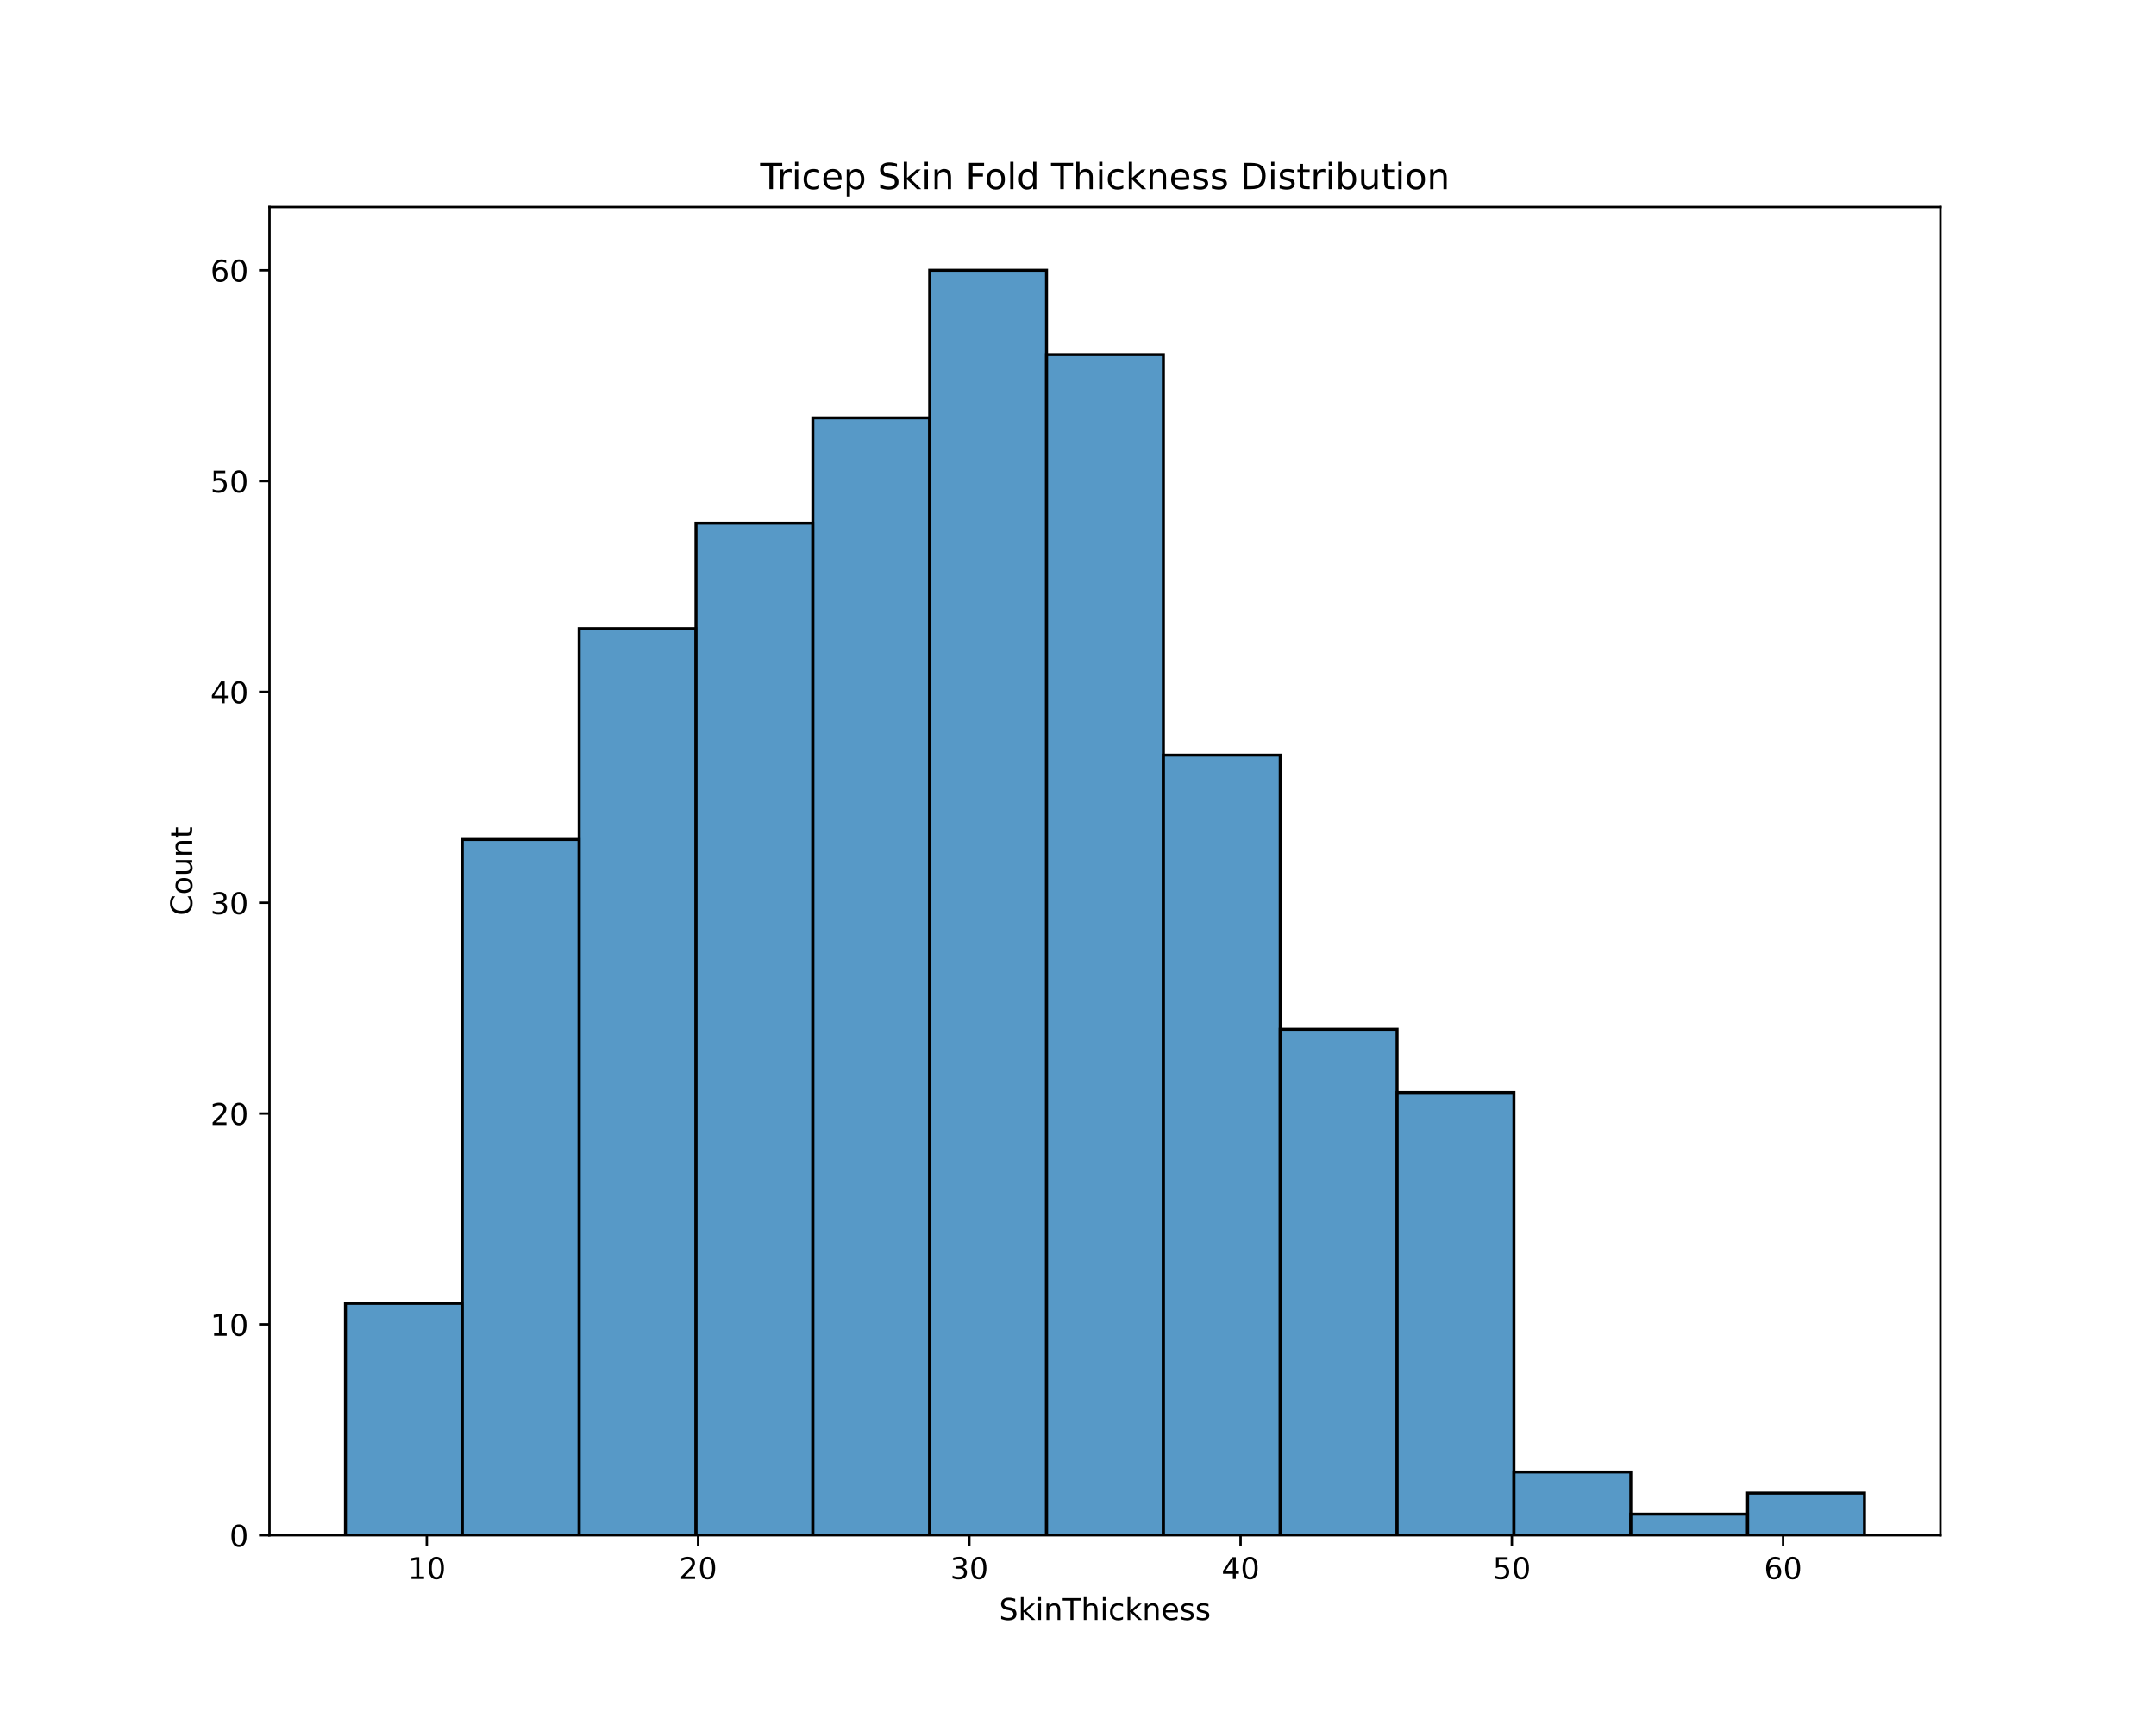
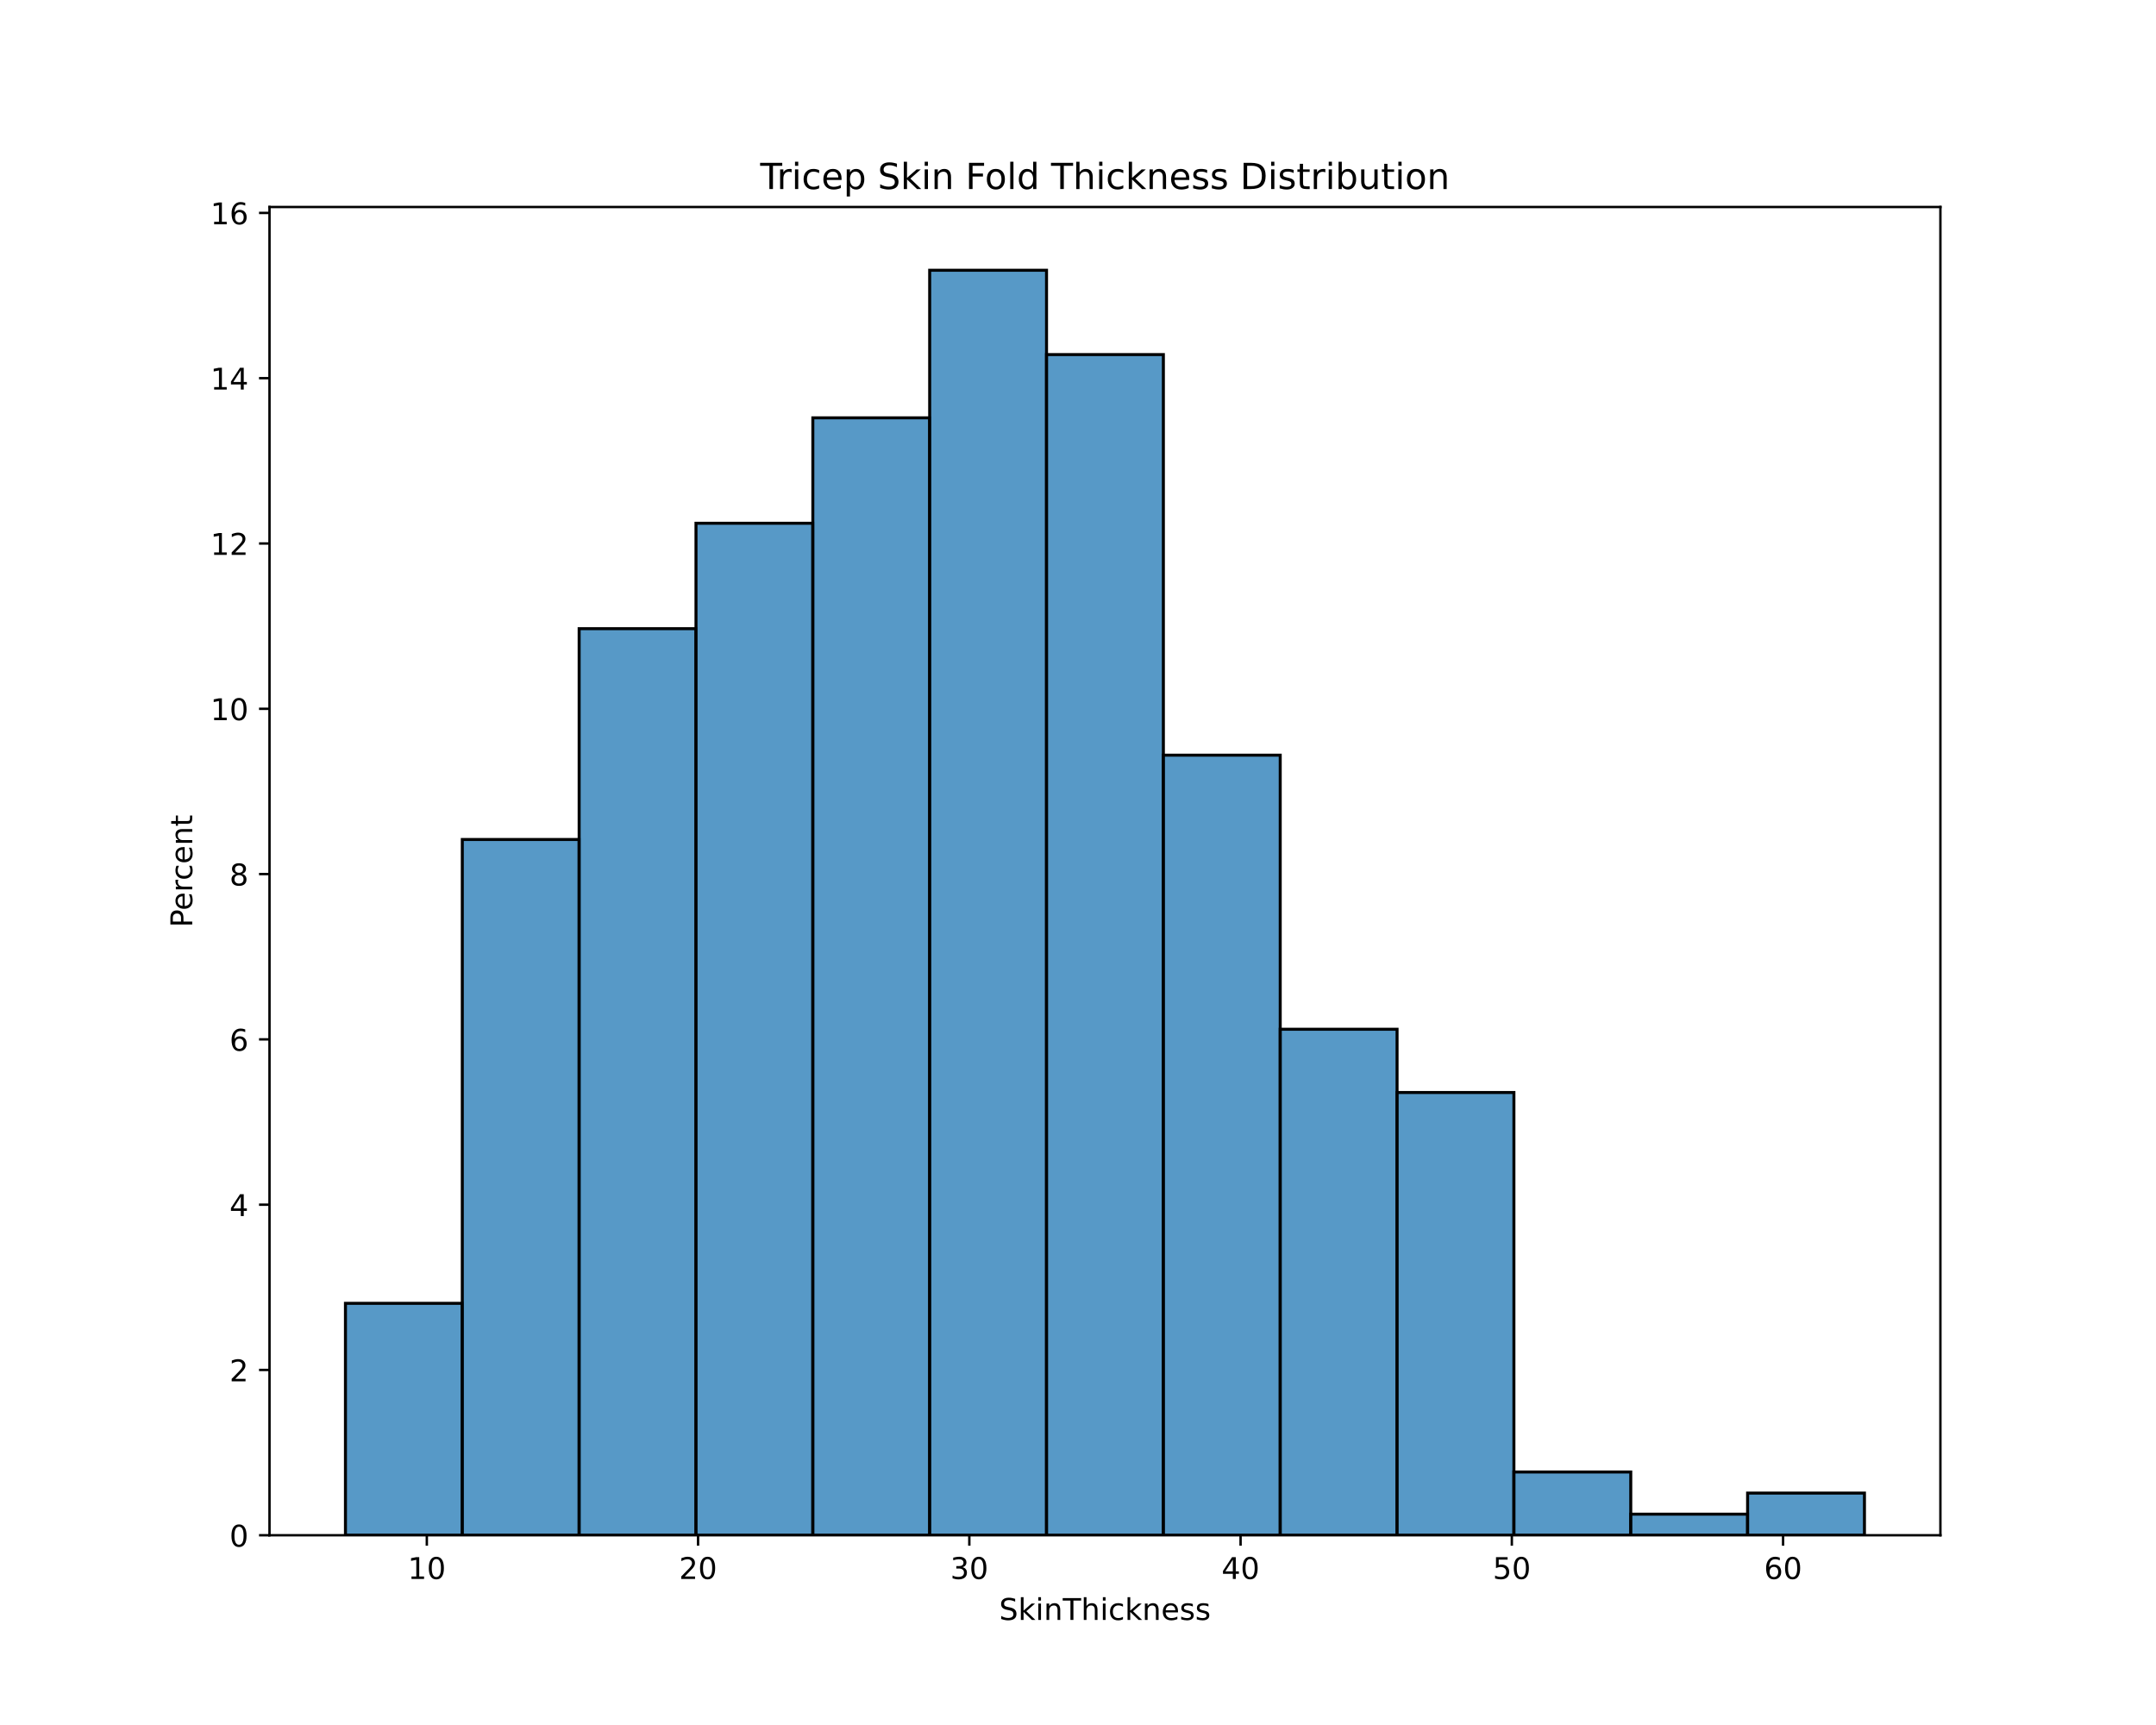
<svg xmlns="http://www.w3.org/2000/svg" xmlns:xlink="http://www.w3.org/1999/xlink" width="720pt" height="576pt" viewBox="0 0 720 576" version="1.1">
  <defs>
    <style type="text/css">*{stroke-linejoin: round; stroke-linecap: butt}</style>
  </defs>
  <g id="figure_1">
    <g id="patch_1">
      <path d="M 0 576  L 720 576  L 720 0  L 0 0  z " style="fill: #ffffff" />
    </g>
    <g id="axes_1">
      <g id="patch_2">
        <path d="M 90 512.64  L 648 512.64  L 648 69.12  L 90 69.12  z " style="fill: #ffffff" />
      </g>
      <g id="patch_3">
-         <path d="M 115.364 512.64  L 154.385 512.64  L 154.385 435.2  L 115.364 435.2  z " clip-path="url(#p7b333c14c2)" style="fill: #1f77b4; fill-opacity: 0.75; stroke: #000000; stroke-linejoin: miter" />
+         <path d="M 115.364 512.64  L 154.385 512.64  L 154.385 435.2  L 115.364 435.2  z " clip-path="url(#pc765e1ec68)" style="fill: #1f77b4; fill-opacity: 0.75; stroke: #000000; stroke-linejoin: miter" />
      </g>
      <g id="patch_4">
-         <path d="M 154.385 512.64  L 193.406 512.64  L 193.406 280.32  L 154.385 280.32  z " clip-path="url(#p7b333c14c2)" style="fill: #1f77b4; fill-opacity: 0.75; stroke: #000000; stroke-linejoin: miter" />
+         <path d="M 154.385 512.64  L 193.406 512.64  L 193.406 280.32  L 154.385 280.32  z " clip-path="url(#pc765e1ec68)" style="fill: #1f77b4; fill-opacity: 0.75; stroke: #000000; stroke-linejoin: miter" />
      </g>
      <g id="patch_5">
-         <path d="M 193.406 512.64  L 232.427 512.64  L 232.427 209.92  L 193.406 209.92  z " clip-path="url(#p7b333c14c2)" style="fill: #1f77b4; fill-opacity: 0.75; stroke: #000000; stroke-linejoin: miter" />
+         <path d="M 193.406 512.64  L 232.427 512.64  L 232.427 209.92  L 193.406 209.92  z " clip-path="url(#pc765e1ec68)" style="fill: #1f77b4; fill-opacity: 0.75; stroke: #000000; stroke-linejoin: miter" />
      </g>
      <g id="patch_6">
-         <path d="M 232.427 512.64  L 271.448 512.64  L 271.448 174.72  L 232.427 174.72  z " clip-path="url(#p7b333c14c2)" style="fill: #1f77b4; fill-opacity: 0.75; stroke: #000000; stroke-linejoin: miter" />
+         <path d="M 232.427 512.64  L 271.448 512.64  L 271.448 174.72  L 232.427 174.72  z " clip-path="url(#pc765e1ec68)" style="fill: #1f77b4; fill-opacity: 0.75; stroke: #000000; stroke-linejoin: miter" />
      </g>
      <g id="patch_7">
-         <path d="M 271.448 512.64  L 310.469 512.64  L 310.469 139.52  L 271.448 139.52  z " clip-path="url(#p7b333c14c2)" style="fill: #1f77b4; fill-opacity: 0.75; stroke: #000000; stroke-linejoin: miter" />
+         <path d="M 271.448 512.64  L 310.469 512.64  L 310.469 139.52  L 271.448 139.52  z " clip-path="url(#pc765e1ec68)" style="fill: #1f77b4; fill-opacity: 0.75; stroke: #000000; stroke-linejoin: miter" />
      </g>
      <g id="patch_8">
-         <path d="M 310.469 512.64  L 349.49 512.64  L 349.49 90.24  L 310.469 90.24  z " clip-path="url(#p7b333c14c2)" style="fill: #1f77b4; fill-opacity: 0.75; stroke: #000000; stroke-linejoin: miter" />
+         <path d="M 310.469 512.64  L 349.49 512.64  L 349.49 90.24  L 310.469 90.24  z " clip-path="url(#pc765e1ec68)" style="fill: #1f77b4; fill-opacity: 0.75; stroke: #000000; stroke-linejoin: miter" />
      </g>
      <g id="patch_9">
-         <path d="M 349.49 512.64  L 388.51 512.64  L 388.51 118.4  L 349.49 118.4  z " clip-path="url(#p7b333c14c2)" style="fill: #1f77b4; fill-opacity: 0.75; stroke: #000000; stroke-linejoin: miter" />
+         <path d="M 349.49 512.64  L 388.51 512.64  L 388.51 118.4  L 349.49 118.4  z " clip-path="url(#pc765e1ec68)" style="fill: #1f77b4; fill-opacity: 0.75; stroke: #000000; stroke-linejoin: miter" />
      </g>
      <g id="patch_10">
-         <path d="M 388.51 512.64  L 427.531 512.64  L 427.531 252.16  L 388.51 252.16  z " clip-path="url(#p7b333c14c2)" style="fill: #1f77b4; fill-opacity: 0.75; stroke: #000000; stroke-linejoin: miter" />
+         <path d="M 388.51 512.64  L 427.531 512.64  L 427.531 252.16  L 388.51 252.16  z " clip-path="url(#pc765e1ec68)" style="fill: #1f77b4; fill-opacity: 0.75; stroke: #000000; stroke-linejoin: miter" />
      </g>
      <g id="patch_11">
-         <path d="M 427.531 512.64  L 466.552 512.64  L 466.552 343.68  L 427.531 343.68  z " clip-path="url(#p7b333c14c2)" style="fill: #1f77b4; fill-opacity: 0.75; stroke: #000000; stroke-linejoin: miter" />
+         <path d="M 427.531 512.64  L 466.552 512.64  L 466.552 343.68  L 427.531 343.68  z " clip-path="url(#pc765e1ec68)" style="fill: #1f77b4; fill-opacity: 0.75; stroke: #000000; stroke-linejoin: miter" />
      </g>
      <g id="patch_12">
-         <path d="M 466.552 512.64  L 505.573 512.64  L 505.573 364.8  L 466.552 364.8  z " clip-path="url(#p7b333c14c2)" style="fill: #1f77b4; fill-opacity: 0.75; stroke: #000000; stroke-linejoin: miter" />
+         <path d="M 466.552 512.64  L 505.573 512.64  L 505.573 364.8  L 466.552 364.8  z " clip-path="url(#pc765e1ec68)" style="fill: #1f77b4; fill-opacity: 0.75; stroke: #000000; stroke-linejoin: miter" />
      </g>
      <g id="patch_13">
-         <path d="M 505.573 512.64  L 544.594 512.64  L 544.594 491.52  L 505.573 491.52  z " clip-path="url(#p7b333c14c2)" style="fill: #1f77b4; fill-opacity: 0.75; stroke: #000000; stroke-linejoin: miter" />
+         <path d="M 505.573 512.64  L 544.594 512.64  L 544.594 491.52  L 505.573 491.52  z " clip-path="url(#pc765e1ec68)" style="fill: #1f77b4; fill-opacity: 0.75; stroke: #000000; stroke-linejoin: miter" />
      </g>
      <g id="patch_14">
-         <path d="M 544.594 512.64  L 583.615 512.64  L 583.615 505.6  L 544.594 505.6  z " clip-path="url(#p7b333c14c2)" style="fill: #1f77b4; fill-opacity: 0.75; stroke: #000000; stroke-linejoin: miter" />
+         <path d="M 544.594 512.64  L 583.615 512.64  L 583.615 505.6  L 544.594 505.6  z " clip-path="url(#pc765e1ec68)" style="fill: #1f77b4; fill-opacity: 0.75; stroke: #000000; stroke-linejoin: miter" />
      </g>
      <g id="patch_15">
-         <path d="M 583.615 512.64  L 622.636 512.64  L 622.636 498.56  L 583.615 498.56  z " clip-path="url(#p7b333c14c2)" style="fill: #1f77b4; fill-opacity: 0.75; stroke: #000000; stroke-linejoin: miter" />
+         <path d="M 583.615 512.64  L 622.636 512.64  L 622.636 498.56  L 583.615 498.56  z " clip-path="url(#pc765e1ec68)" style="fill: #1f77b4; fill-opacity: 0.75; stroke: #000000; stroke-linejoin: miter" />
      </g>
      <g id="matplotlib.axis_1">
        <g id="xtick_1">
          <g id="line2d_1">
            <defs>
-               <path id="maab54e486e" d="M 0 0  L 0 3.5  " style="stroke: #000000; stroke-width: 0.8" />
+               <path id="m9aca0e18fc" d="M 0 0  L 0 3.5  " style="stroke: #000000; stroke-width: 0.8" />
            </defs>
            <g>
-               <use xlink:href="#maab54e486e" x="142.539" y="512.64" style="stroke: #000000; stroke-width: 0.8" />
+               <use xlink:href="#m9aca0e18fc" x="142.539" y="512.64" style="stroke: #000000; stroke-width: 0.8" />
            </g>
          </g>
          <g id="text_1">
            <g transform="translate(136.1765 527.2384) scale(0.1 -0.1)">
              <defs>
                <path id="DejaVuSans-31" d="M 794 531  L 1825 531  L 1825 4091  L 703 3866  L 703 4441  L 1819 4666  L 2450 4666  L 2450 531  L 3481 531  L 3481 0  L 794 0  L 794 531  z " transform="scale(0.015625)" />
                <path id="DejaVuSans-30" d="M 2034 4250  Q 1547 4250 1301 3770  Q 1056 3291 1056 2328  Q 1056 1369 1301 889  Q 1547 409 2034 409  Q 2525 409 2770 889  Q 3016 1369 3016 2328  Q 3016 3291 2770 3770  Q 2525 4250 2034 4250  z M 2034 4750  Q 2819 4750 3233 4129  Q 3647 3509 3647 2328  Q 3647 1150 3233 529  Q 2819 -91 2034 -91  Q 1250 -91 836 529  Q 422 1150 422 2328  Q 422 3509 836 4129  Q 1250 4750 2034 4750  z " transform="scale(0.015625)" />
              </defs>
              <use xlink:href="#DejaVuSans-31" />
-               <use xlink:href="#DejaVuSans-30" transform="translate(63.62305 0)" />
+               <use xlink:href="#DejaVuSans-30" x="63.623" />
            </g>
          </g>
        </g>
        <g id="xtick_2">
          <g id="line2d_2">
            <g>
-               <use xlink:href="#maab54e486e" x="233.123" y="512.64" style="stroke: #000000; stroke-width: 0.8" />
+               <use xlink:href="#m9aca0e18fc" x="233.123" y="512.64" style="stroke: #000000; stroke-width: 0.8" />
            </g>
          </g>
          <g id="text_2">
            <g transform="translate(226.7609 527.2384) scale(0.1 -0.1)">
              <defs>
                <path id="DejaVuSans-32" d="M 1228 531  L 3431 531  L 3431 0  L 469 0  L 469 531  Q 828 903 1448 1529  Q 2069 2156 2228 2338  Q 2531 2678 2651 2914  Q 2772 3150 2772 3378  Q 2772 3750 2511 3984  Q 2250 4219 1831 4219  Q 1534 4219 1204 4116  Q 875 4013 500 3803  L 500 4441  Q 881 4594 1212 4672  Q 1544 4750 1819 4750  Q 2544 4750 2975 4387  Q 3406 4025 3406 3419  Q 3406 3131 3298 2873  Q 3191 2616 2906 2266  Q 2828 2175 2409 1742  Q 1991 1309 1228 531  z " transform="scale(0.015625)" />
              </defs>
              <use xlink:href="#DejaVuSans-32" />
-               <use xlink:href="#DejaVuSans-30" transform="translate(63.62305 0)" />
+               <use xlink:href="#DejaVuSans-30" x="63.623" />
            </g>
          </g>
        </g>
        <g id="xtick_3">
          <g id="line2d_3">
            <g>
-               <use xlink:href="#maab54e486e" x="323.708" y="512.64" style="stroke: #000000; stroke-width: 0.8" />
+               <use xlink:href="#m9aca0e18fc" x="323.708" y="512.64" style="stroke: #000000; stroke-width: 0.8" />
            </g>
          </g>
          <g id="text_3">
            <g transform="translate(317.3453 527.2384) scale(0.1 -0.1)">
              <defs>
                <path id="DejaVuSans-33" d="M 2597 2516  Q 3050 2419 3304 2112  Q 3559 1806 3559 1356  Q 3559 666 3084 287  Q 2609 -91 1734 -91  Q 1441 -91 1130 -33  Q 819 25 488 141  L 488 750  Q 750 597 1062 519  Q 1375 441 1716 441  Q 2309 441 2620 675  Q 2931 909 2931 1356  Q 2931 1769 2642 2001  Q 2353 2234 1838 2234  L 1294 2234  L 1294 2753  L 1863 2753  Q 2328 2753 2575 2939  Q 2822 3125 2822 3475  Q 2822 3834 2567 4026  Q 2313 4219 1838 4219  Q 1578 4219 1281 4162  Q 984 4106 628 3988  L 628 4550  Q 988 4650 1302 4700  Q 1616 4750 1894 4750  Q 2613 4750 3031 4423  Q 3450 4097 3450 3541  Q 3450 3153 3228 2886  Q 3006 2619 2597 2516  z " transform="scale(0.015625)" />
              </defs>
              <use xlink:href="#DejaVuSans-33" />
-               <use xlink:href="#DejaVuSans-30" transform="translate(63.62305 0)" />
+               <use xlink:href="#DejaVuSans-30" x="63.623" />
            </g>
          </g>
        </g>
        <g id="xtick_4">
          <g id="line2d_4">
            <g>
-               <use xlink:href="#maab54e486e" x="414.292" y="512.64" style="stroke: #000000; stroke-width: 0.8" />
+               <use xlink:href="#m9aca0e18fc" x="414.292" y="512.64" style="stroke: #000000; stroke-width: 0.8" />
            </g>
          </g>
          <g id="text_4">
            <g transform="translate(407.9297 527.2384) scale(0.1 -0.1)">
              <defs>
                <path id="DejaVuSans-34" d="M 2419 4116  L 825 1625  L 2419 1625  L 2419 4116  z M 2253 4666  L 3047 4666  L 3047 1625  L 3713 1625  L 3713 1100  L 3047 1100  L 3047 0  L 2419 0  L 2419 1100  L 313 1100  L 313 1709  L 2253 4666  z " transform="scale(0.015625)" />
              </defs>
              <use xlink:href="#DejaVuSans-34" />
-               <use xlink:href="#DejaVuSans-30" transform="translate(63.62305 0)" />
+               <use xlink:href="#DejaVuSans-30" x="63.623" />
            </g>
          </g>
        </g>
        <g id="xtick_5">
          <g id="line2d_5">
            <g>
-               <use xlink:href="#maab54e486e" x="504.877" y="512.64" style="stroke: #000000; stroke-width: 0.8" />
+               <use xlink:href="#m9aca0e18fc" x="504.877" y="512.64" style="stroke: #000000; stroke-width: 0.8" />
            </g>
          </g>
          <g id="text_5">
            <g transform="translate(498.5141 527.2384) scale(0.1 -0.1)">
              <defs>
                <path id="DejaVuSans-35" d="M 691 4666  L 3169 4666  L 3169 4134  L 1269 4134  L 1269 2991  Q 1406 3038 1543 3061  Q 1681 3084 1819 3084  Q 2600 3084 3056 2656  Q 3513 2228 3513 1497  Q 3513 744 3044 326  Q 2575 -91 1722 -91  Q 1428 -91 1123 -41  Q 819 9 494 109  L 494 744  Q 775 591 1075 516  Q 1375 441 1709 441  Q 2250 441 2565 725  Q 2881 1009 2881 1497  Q 2881 1984 2565 2268  Q 2250 2553 1709 2553  Q 1456 2553 1204 2497  Q 953 2441 691 2322  L 691 4666  z " transform="scale(0.015625)" />
              </defs>
              <use xlink:href="#DejaVuSans-35" />
-               <use xlink:href="#DejaVuSans-30" transform="translate(63.62305 0)" />
+               <use xlink:href="#DejaVuSans-30" x="63.623" />
            </g>
          </g>
        </g>
        <g id="xtick_6">
          <g id="line2d_6">
            <g>
-               <use xlink:href="#maab54e486e" x="595.461" y="512.64" style="stroke: #000000; stroke-width: 0.8" />
+               <use xlink:href="#m9aca0e18fc" x="595.461" y="512.64" style="stroke: #000000; stroke-width: 0.8" />
            </g>
          </g>
          <g id="text_6">
            <g transform="translate(589.0985 527.2384) scale(0.1 -0.1)">
              <defs>
                <path id="DejaVuSans-36" d="M 2113 2584  Q 1688 2584 1439 2293  Q 1191 2003 1191 1497  Q 1191 994 1439 701  Q 1688 409 2113 409  Q 2538 409 2786 701  Q 3034 994 3034 1497  Q 3034 2003 2786 2293  Q 2538 2584 2113 2584  z M 3366 4563  L 3366 3988  Q 3128 4100 2886 4159  Q 2644 4219 2406 4219  Q 1781 4219 1451 3797  Q 1122 3375 1075 2522  Q 1259 2794 1537 2939  Q 1816 3084 2150 3084  Q 2853 3084 3261 2657  Q 3669 2231 3669 1497  Q 3669 778 3244 343  Q 2819 -91 2113 -91  Q 1303 -91 875 529  Q 447 1150 447 2328  Q 447 3434 972 4092  Q 1497 4750 2381 4750  Q 2619 4750 2861 4703  Q 3103 4656 3366 4563  z " transform="scale(0.015625)" />
              </defs>
              <use xlink:href="#DejaVuSans-36" />
-               <use xlink:href="#DejaVuSans-30" transform="translate(63.62305 0)" />
+               <use xlink:href="#DejaVuSans-30" x="63.623" />
            </g>
          </g>
        </g>
        <g id="text_7">
          <g transform="translate(333.6617 540.9166) scale(0.1 -0.1)">
            <defs>
              <path id="DejaVuSans-53" d="M 3425 4513  L 3425 3897  Q 3066 4069 2747 4153  Q 2428 4238 2131 4238  Q 1616 4238 1336 4038  Q 1056 3838 1056 3469  Q 1056 3159 1242 3001  Q 1428 2844 1947 2747  L 2328 2669  Q 3034 2534 3370 2195  Q 3706 1856 3706 1288  Q 3706 609 3251 259  Q 2797 -91 1919 -91  Q 1588 -91 1214 -16  Q 841 59 441 206  L 441 856  Q 825 641 1194 531  Q 1563 422 1919 422  Q 2459 422 2753 634  Q 3047 847 3047 1241  Q 3047 1584 2836 1778  Q 2625 1972 2144 2069  L 1759 2144  Q 1053 2284 737 2584  Q 422 2884 422 3419  Q 422 4038 858 4394  Q 1294 4750 2059 4750  Q 2388 4750 2728 4690  Q 3069 4631 3425 4513  z " transform="scale(0.015625)" />
              <path id="DejaVuSans-6b" d="M 581 4863  L 1159 4863  L 1159 1991  L 2875 3500  L 3609 3500  L 1753 1863  L 3688 0  L 2938 0  L 1159 1709  L 1159 0  L 581 0  L 581 4863  z " transform="scale(0.015625)" />
              <path id="DejaVuSans-69" d="M 603 3500  L 1178 3500  L 1178 0  L 603 0  L 603 3500  z M 603 4863  L 1178 4863  L 1178 4134  L 603 4134  L 603 4863  z " transform="scale(0.015625)" />
              <path id="DejaVuSans-6e" d="M 3513 2113  L 3513 0  L 2938 0  L 2938 2094  Q 2938 2591 2744 2837  Q 2550 3084 2163 3084  Q 1697 3084 1428 2787  Q 1159 2491 1159 1978  L 1159 0  L 581 0  L 581 3500  L 1159 3500  L 1159 2956  Q 1366 3272 1645 3428  Q 1925 3584 2291 3584  Q 2894 3584 3203 3211  Q 3513 2838 3513 2113  z " transform="scale(0.015625)" />
              <path id="DejaVuSans-54" d="M -19 4666  L 3928 4666  L 3928 4134  L 2272 4134  L 2272 0  L 1638 0  L 1638 4134  L -19 4134  L -19 4666  z " transform="scale(0.015625)" />
              <path id="DejaVuSans-68" d="M 3513 2113  L 3513 0  L 2938 0  L 2938 2094  Q 2938 2591 2744 2837  Q 2550 3084 2163 3084  Q 1697 3084 1428 2787  Q 1159 2491 1159 1978  L 1159 0  L 581 0  L 581 4863  L 1159 4863  L 1159 2956  Q 1366 3272 1645 3428  Q 1925 3584 2291 3584  Q 2894 3584 3203 3211  Q 3513 2838 3513 2113  z " transform="scale(0.015625)" />
              <path id="DejaVuSans-63" d="M 3122 3366  L 3122 2828  Q 2878 2963 2633 3030  Q 2388 3097 2138 3097  Q 1578 3097 1268 2742  Q 959 2388 959 1747  Q 959 1106 1268 751  Q 1578 397 2138 397  Q 2388 397 2633 464  Q 2878 531 3122 666  L 3122 134  Q 2881 22 2623 -34  Q 2366 -91 2075 -91  Q 1284 -91 818 406  Q 353 903 353 1747  Q 353 2603 823 3093  Q 1294 3584 2113 3584  Q 2378 3584 2631 3529  Q 2884 3475 3122 3366  z " transform="scale(0.015625)" />
              <path id="DejaVuSans-65" d="M 3597 1894  L 3597 1613  L 953 1613  Q 991 1019 1311 708  Q 1631 397 2203 397  Q 2534 397 2845 478  Q 3156 559 3463 722  L 3463 178  Q 3153 47 2828 -22  Q 2503 -91 2169 -91  Q 1331 -91 842 396  Q 353 884 353 1716  Q 353 2575 817 3079  Q 1281 3584 2069 3584  Q 2775 3584 3186 3129  Q 3597 2675 3597 1894  z M 3022 2063  Q 3016 2534 2758 2815  Q 2500 3097 2075 3097  Q 1594 3097 1305 2825  Q 1016 2553 972 2059  L 3022 2063  z " transform="scale(0.015625)" />
              <path id="DejaVuSans-73" d="M 2834 3397  L 2834 2853  Q 2591 2978 2328 3040  Q 2066 3103 1784 3103  Q 1356 3103 1142 2972  Q 928 2841 928 2578  Q 928 2378 1081 2264  Q 1234 2150 1697 2047  L 1894 2003  Q 2506 1872 2764 1633  Q 3022 1394 3022 966  Q 3022 478 2636 193  Q 2250 -91 1575 -91  Q 1294 -91 989 -36  Q 684 19 347 128  L 347 722  Q 666 556 975 473  Q 1284 391 1588 391  Q 1994 391 2212 530  Q 2431 669 2431 922  Q 2431 1156 2273 1281  Q 2116 1406 1581 1522  L 1381 1569  Q 847 1681 609 1914  Q 372 2147 372 2553  Q 372 3047 722 3315  Q 1072 3584 1716 3584  Q 2034 3584 2315 3537  Q 2597 3491 2834 3397  z " transform="scale(0.015625)" />
            </defs>
            <use xlink:href="#DejaVuSans-53" />
-             <use xlink:href="#DejaVuSans-6b" transform="translate(63.47656 0)" />
-             <use xlink:href="#DejaVuSans-69" transform="translate(121.3867 0)" />
-             <use xlink:href="#DejaVuSans-6e" transform="translate(149.1699 0)" />
-             <use xlink:href="#DejaVuSans-54" transform="translate(212.5488 0)" />
-             <use xlink:href="#DejaVuSans-68" transform="translate(273.6328 0)" />
-             <use xlink:href="#DejaVuSans-69" transform="translate(337.0117 0)" />
-             <use xlink:href="#DejaVuSans-63" transform="translate(364.7949 0)" />
-             <use xlink:href="#DejaVuSans-6b" transform="translate(419.7754 0)" />
-             <use xlink:href="#DejaVuSans-6e" transform="translate(477.6855 0)" />
-             <use xlink:href="#DejaVuSans-65" transform="translate(541.0645 0)" />
-             <use xlink:href="#DejaVuSans-73" transform="translate(602.5879 0)" />
-             <use xlink:href="#DejaVuSans-73" transform="translate(654.6875 0)" />
+             <use xlink:href="#DejaVuSans-6b" x="63.477" />
+             <use xlink:href="#DejaVuSans-69" x="121.387" />
+             <use xlink:href="#DejaVuSans-6e" x="149.17" />
+             <use xlink:href="#DejaVuSans-54" x="212.549" />
+             <use xlink:href="#DejaVuSans-68" x="273.633" />
+             <use xlink:href="#DejaVuSans-69" x="337.012" />
+             <use xlink:href="#DejaVuSans-63" x="364.795" />
+             <use xlink:href="#DejaVuSans-6b" x="419.775" />
+             <use xlink:href="#DejaVuSans-6e" x="477.686" />
+             <use xlink:href="#DejaVuSans-65" x="541.064" />
+             <use xlink:href="#DejaVuSans-73" x="602.588" />
+             <use xlink:href="#DejaVuSans-73" x="654.688" />
          </g>
        </g>
      </g>
      <g id="matplotlib.axis_2">
        <g id="ytick_1">
          <g id="line2d_7">
            <defs>
-               <path id="md58080d52b" d="M 0 0  L -3.5 0  " style="stroke: #000000; stroke-width: 0.8" />
+               <path id="m00fa168050" d="M 0 0  L -3.5 0  " style="stroke: #000000; stroke-width: 0.8" />
            </defs>
            <g>
-               <use xlink:href="#md58080d52b" x="90" y="512.64" style="stroke: #000000; stroke-width: 0.8" />
+               <use xlink:href="#m00fa168050" x="90" y="512.64" style="stroke: #000000; stroke-width: 0.8" />
            </g>
          </g>
          <g id="text_8">
            <g transform="translate(76.6375 516.4392) scale(0.1 -0.1)">
              <use xlink:href="#DejaVuSans-30" />
            </g>
          </g>
        </g>
        <g id="ytick_2">
          <g id="line2d_8">
            <g>
-               <use xlink:href="#md58080d52b" x="90" y="442.24" style="stroke: #000000; stroke-width: 0.8" />
+               <use xlink:href="#m00fa168050" x="90" y="457.446" style="stroke: #000000; stroke-width: 0.8" />
            </g>
          </g>
          <g id="text_9">
-             <g transform="translate(70.275 446.0392) scale(0.1 -0.1)">
-               <use xlink:href="#DejaVuSans-31" />
-               <use xlink:href="#DejaVuSans-30" transform="translate(63.62305 0)" />
+             <g transform="translate(76.6375 461.2456) scale(0.1 -0.1)">
+               <use xlink:href="#DejaVuSans-32" />
            </g>
          </g>
        </g>
        <g id="ytick_3">
          <g id="line2d_9">
            <g>
-               <use xlink:href="#md58080d52b" x="90" y="371.84" style="stroke: #000000; stroke-width: 0.8" />
+               <use xlink:href="#m00fa168050" x="90" y="402.253" style="stroke: #000000; stroke-width: 0.8" />
            </g>
          </g>
          <g id="text_10">
-             <g transform="translate(70.275 375.6392) scale(0.1 -0.1)">
-               <use xlink:href="#DejaVuSans-32" />
-               <use xlink:href="#DejaVuSans-30" transform="translate(63.62305 0)" />
+             <g transform="translate(76.6375 406.052) scale(0.1 -0.1)">
+               <use xlink:href="#DejaVuSans-34" />
            </g>
          </g>
        </g>
        <g id="ytick_4">
          <g id="line2d_10">
            <g>
-               <use xlink:href="#md58080d52b" x="90" y="301.44" style="stroke: #000000; stroke-width: 0.8" />
+               <use xlink:href="#m00fa168050" x="90" y="347.059" style="stroke: #000000; stroke-width: 0.8" />
            </g>
          </g>
          <g id="text_11">
-             <g transform="translate(70.275 305.2392) scale(0.1 -0.1)">
-               <use xlink:href="#DejaVuSans-33" />
-               <use xlink:href="#DejaVuSans-30" transform="translate(63.62305 0)" />
+             <g transform="translate(76.6375 350.8584) scale(0.1 -0.1)">
+               <use xlink:href="#DejaVuSans-36" />
            </g>
          </g>
        </g>
        <g id="ytick_5">
          <g id="line2d_11">
            <g>
-               <use xlink:href="#md58080d52b" x="90" y="231.04" style="stroke: #000000; stroke-width: 0.8" />
+               <use xlink:href="#m00fa168050" x="90" y="291.866" style="stroke: #000000; stroke-width: 0.8" />
            </g>
          </g>
          <g id="text_12">
-             <g transform="translate(70.275 234.8392) scale(0.1 -0.1)">
-               <use xlink:href="#DejaVuSans-34" />
-               <use xlink:href="#DejaVuSans-30" transform="translate(63.62305 0)" />
+             <g transform="translate(76.6375 295.6648) scale(0.1 -0.1)">
+               <defs>
+                 <path id="DejaVuSans-38" d="M 2034 2216  Q 1584 2216 1326 1975  Q 1069 1734 1069 1313  Q 1069 891 1326 650  Q 1584 409 2034 409  Q 2484 409 2743 651  Q 3003 894 3003 1313  Q 3003 1734 2745 1975  Q 2488 2216 2034 2216  z M 1403 2484  Q 997 2584 770 2862  Q 544 3141 544 3541  Q 544 4100 942 4425  Q 1341 4750 2034 4750  Q 2731 4750 3128 4425  Q 3525 4100 3525 3541  Q 3525 3141 3298 2862  Q 3072 2584 2669 2484  Q 3125 2378 3379 2068  Q 3634 1759 3634 1313  Q 3634 634 3220 271  Q 2806 -91 2034 -91  Q 1263 -91 848 271  Q 434 634 434 1313  Q 434 1759 690 2068  Q 947 2378 1403 2484  z M 1172 3481  Q 1172 3119 1398 2916  Q 1625 2713 2034 2713  Q 2441 2713 2670 2916  Q 2900 3119 2900 3481  Q 2900 3844 2670 4047  Q 2441 4250 2034 4250  Q 1625 4250 1398 4047  Q 1172 3844 1172 3481  z " transform="scale(0.015625)" />
+               </defs>
+               <use xlink:href="#DejaVuSans-38" />
            </g>
          </g>
        </g>
        <g id="ytick_6">
          <g id="line2d_12">
            <g>
-               <use xlink:href="#md58080d52b" x="90" y="160.64" style="stroke: #000000; stroke-width: 0.8" />
+               <use xlink:href="#m00fa168050" x="90" y="236.672" style="stroke: #000000; stroke-width: 0.8" />
            </g>
          </g>
          <g id="text_13">
-             <g transform="translate(70.275 164.4392) scale(0.1 -0.1)">
-               <use xlink:href="#DejaVuSans-35" />
-               <use xlink:href="#DejaVuSans-30" transform="translate(63.62305 0)" />
+             <g transform="translate(70.275 240.4712) scale(0.1 -0.1)">
+               <use xlink:href="#DejaVuSans-31" />
+               <use xlink:href="#DejaVuSans-30" x="63.623" />
            </g>
          </g>
        </g>
        <g id="ytick_7">
          <g id="line2d_13">
            <g>
-               <use xlink:href="#md58080d52b" x="90" y="90.24" style="stroke: #000000; stroke-width: 0.8" />
+               <use xlink:href="#m00fa168050" x="90" y="181.478" style="stroke: #000000; stroke-width: 0.8" />
            </g>
          </g>
          <g id="text_14">
-             <g transform="translate(70.275 94.03922) scale(0.1 -0.1)">
-               <use xlink:href="#DejaVuSans-36" />
-               <use xlink:href="#DejaVuSans-30" transform="translate(63.62305 0)" />
-             </g>
-           </g>
-         </g>
-         <g id="text_15">
-           <g transform="translate(64.19531 305.7284) rotate(-90) scale(0.1 -0.1)">
+             <g transform="translate(70.275 185.2776) scale(0.1 -0.1)">
+               <use xlink:href="#DejaVuSans-31" />
+               <use xlink:href="#DejaVuSans-32" x="63.623" />
+             </g>
+           </g>
+         </g>
+         <g id="ytick_8">
+           <g id="line2d_14">
+             <g>
+               <use xlink:href="#m00fa168050" x="90" y="126.285" style="stroke: #000000; stroke-width: 0.8" />
+             </g>
+           </g>
+           <g id="text_15">
+             <g transform="translate(70.275 130.084) scale(0.1 -0.1)">
+               <use xlink:href="#DejaVuSans-31" />
+               <use xlink:href="#DejaVuSans-34" x="63.623" />
+             </g>
+           </g>
+         </g>
+         <g id="ytick_9">
+           <g id="line2d_15">
+             <g>
+               <use xlink:href="#m00fa168050" x="90" y="71.091" style="stroke: #000000; stroke-width: 0.8" />
+             </g>
+           </g>
+           <g id="text_16">
+             <g transform="translate(70.275 74.89042) scale(0.1 -0.1)">
+               <use xlink:href="#DejaVuSans-31" />
+               <use xlink:href="#DejaVuSans-36" x="63.623" />
+             </g>
+           </g>
+         </g>
+         <g id="text_17">
+           <g transform="translate(64.19531 309.6878) rotate(-90) scale(0.1 -0.1)">
            <defs>
-               <path id="DejaVuSans-43" d="M 4122 4306  L 4122 3641  Q 3803 3938 3442 4084  Q 3081 4231 2675 4231  Q 1875 4231 1450 3742  Q 1025 3253 1025 2328  Q 1025 1406 1450 917  Q 1875 428 2675 428  Q 3081 428 3442 575  Q 3803 722 4122 1019  L 4122 359  Q 3791 134 3420 21  Q 3050 -91 2638 -91  Q 1578 -91 968 557  Q 359 1206 359 2328  Q 359 3453 968 4101  Q 1578 4750 2638 4750  Q 3056 4750 3426 4639  Q 3797 4528 4122 4306  z " transform="scale(0.015625)" />
-               <path id="DejaVuSans-6f" d="M 1959 3097  Q 1497 3097 1228 2736  Q 959 2375 959 1747  Q 959 1119 1226 758  Q 1494 397 1959 397  Q 2419 397 2687 759  Q 2956 1122 2956 1747  Q 2956 2369 2687 2733  Q 2419 3097 1959 3097  z M 1959 3584  Q 2709 3584 3137 3096  Q 3566 2609 3566 1747  Q 3566 888 3137 398  Q 2709 -91 1959 -91  Q 1206 -91 779 398  Q 353 888 353 1747  Q 353 2609 779 3096  Q 1206 3584 1959 3584  z " transform="scale(0.015625)" />
-               <path id="DejaVuSans-75" d="M 544 1381  L 544 3500  L 1119 3500  L 1119 1403  Q 1119 906 1312 657  Q 1506 409 1894 409  Q 2359 409 2629 706  Q 2900 1003 2900 1516  L 2900 3500  L 3475 3500  L 3475 0  L 2900 0  L 2900 538  Q 2691 219 2414 64  Q 2138 -91 1772 -91  Q 1169 -91 856 284  Q 544 659 544 1381  z M 1991 3584  L 1991 3584  z " transform="scale(0.015625)" />
+               <path id="DejaVuSans-50" d="M 1259 4147  L 1259 2394  L 2053 2394  Q 2494 2394 2734 2622  Q 2975 2850 2975 3272  Q 2975 3691 2734 3919  Q 2494 4147 2053 4147  L 1259 4147  z M 628 4666  L 2053 4666  Q 2838 4666 3239 4311  Q 3641 3956 3641 3272  Q 3641 2581 3239 2228  Q 2838 1875 2053 1875  L 1259 1875  L 1259 0  L 628 0  L 628 4666  z " transform="scale(0.015625)" />
+               <path id="DejaVuSans-72" d="M 2631 2963  Q 2534 3019 2420 3045  Q 2306 3072 2169 3072  Q 1681 3072 1420 2755  Q 1159 2438 1159 1844  L 1159 0  L 581 0  L 581 3500  L 1159 3500  L 1159 2956  Q 1341 3275 1631 3429  Q 1922 3584 2338 3584  Q 2397 3584 2469 3576  Q 2541 3569 2628 3553  L 2631 2963  z " transform="scale(0.015625)" />
              <path id="DejaVuSans-74" d="M 1172 4494  L 1172 3500  L 2356 3500  L 2356 3053  L 1172 3053  L 1172 1153  Q 1172 725 1289 603  Q 1406 481 1766 481  L 2356 481  L 2356 0  L 1766 0  Q 1100 0 847 248  Q 594 497 594 1153  L 594 3053  L 172 3053  L 172 3500  L 594 3500  L 594 4494  L 1172 4494  z " transform="scale(0.015625)" />
            </defs>
-             <use xlink:href="#DejaVuSans-43" />
-             <use xlink:href="#DejaVuSans-6f" transform="translate(69.82422 0)" />
-             <use xlink:href="#DejaVuSans-75" transform="translate(131.0059 0)" />
-             <use xlink:href="#DejaVuSans-6e" transform="translate(194.3848 0)" />
-             <use xlink:href="#DejaVuSans-74" transform="translate(257.7637 0)" />
+             <use xlink:href="#DejaVuSans-50" />
+             <use xlink:href="#DejaVuSans-65" x="56.678" />
+             <use xlink:href="#DejaVuSans-72" x="118.201" />
+             <use xlink:href="#DejaVuSans-63" x="157.064" />
+             <use xlink:href="#DejaVuSans-65" x="212.045" />
+             <use xlink:href="#DejaVuSans-6e" x="273.568" />
+             <use xlink:href="#DejaVuSans-74" x="336.947" />
          </g>
        </g>
      </g>
      <g id="patch_16">
        <path d="M 90 512.64  L 90 69.12  " style="fill: none; stroke: #000000; stroke-width: 0.8; stroke-linejoin: miter; stroke-linecap: square" />
      </g>
      <g id="patch_17">
        <path d="M 648 512.64  L 648 69.12  " style="fill: none; stroke: #000000; stroke-width: 0.8; stroke-linejoin: miter; stroke-linecap: square" />
      </g>
      <g id="patch_18">
        <path d="M 90 512.64  L 648 512.64  " style="fill: none; stroke: #000000; stroke-width: 0.8; stroke-linejoin: miter; stroke-linecap: square" />
      </g>
      <g id="patch_19">
        <path d="M 90 69.12  L 648 69.12  " style="fill: none; stroke: #000000; stroke-width: 0.8; stroke-linejoin: miter; stroke-linecap: square" />
      </g>
-       <g id="text_16">
+       <g id="text_18">
        <g transform="translate(253.8703 63.12) scale(0.12 -0.12)">
          <defs>
-             <path id="DejaVuSans-72" d="M 2631 2963  Q 2534 3019 2420 3045  Q 2306 3072 2169 3072  Q 1681 3072 1420 2755  Q 1159 2438 1159 1844  L 1159 0  L 581 0  L 581 3500  L 1159 3500  L 1159 2956  Q 1341 3275 1631 3429  Q 1922 3584 2338 3584  Q 2397 3584 2469 3576  Q 2541 3569 2628 3553  L 2631 2963  z " transform="scale(0.015625)" />
            <path id="DejaVuSans-70" d="M 1159 525  L 1159 -1331  L 581 -1331  L 581 3500  L 1159 3500  L 1159 2969  Q 1341 3281 1617 3432  Q 1894 3584 2278 3584  Q 2916 3584 3314 3078  Q 3713 2572 3713 1747  Q 3713 922 3314 415  Q 2916 -91 2278 -91  Q 1894 -91 1617 61  Q 1341 213 1159 525  z M 3116 1747  Q 3116 2381 2855 2742  Q 2594 3103 2138 3103  Q 1681 3103 1420 2742  Q 1159 2381 1159 1747  Q 1159 1113 1420 752  Q 1681 391 2138 391  Q 2594 391 2855 752  Q 3116 1113 3116 1747  z " transform="scale(0.015625)" />
            <path id="DejaVuSans-20" transform="scale(0.015625)" />
            <path id="DejaVuSans-46" d="M 628 4666  L 3309 4666  L 3309 4134  L 1259 4134  L 1259 2759  L 3109 2759  L 3109 2228  L 1259 2228  L 1259 0  L 628 0  L 628 4666  z " transform="scale(0.015625)" />
+             <path id="DejaVuSans-6f" d="M 1959 3097  Q 1497 3097 1228 2736  Q 959 2375 959 1747  Q 959 1119 1226 758  Q 1494 397 1959 397  Q 2419 397 2687 759  Q 2956 1122 2956 1747  Q 2956 2369 2687 2733  Q 2419 3097 1959 3097  z M 1959 3584  Q 2709 3584 3137 3096  Q 3566 2609 3566 1747  Q 3566 888 3137 398  Q 2709 -91 1959 -91  Q 1206 -91 779 398  Q 353 888 353 1747  Q 353 2609 779 3096  Q 1206 3584 1959 3584  z " transform="scale(0.015625)" />
            <path id="DejaVuSans-6c" d="M 603 4863  L 1178 4863  L 1178 0  L 603 0  L 603 4863  z " transform="scale(0.015625)" />
            <path id="DejaVuSans-64" d="M 2906 2969  L 2906 4863  L 3481 4863  L 3481 0  L 2906 0  L 2906 525  Q 2725 213 2448 61  Q 2172 -91 1784 -91  Q 1150 -91 751 415  Q 353 922 353 1747  Q 353 2572 751 3078  Q 1150 3584 1784 3584  Q 2172 3584 2448 3432  Q 2725 3281 2906 2969  z M 947 1747  Q 947 1113 1208 752  Q 1469 391 1925 391  Q 2381 391 2643 752  Q 2906 1113 2906 1747  Q 2906 2381 2643 2742  Q 2381 3103 1925 3103  Q 1469 3103 1208 2742  Q 947 2381 947 1747  z " transform="scale(0.015625)" />
            <path id="DejaVuSans-44" d="M 1259 4147  L 1259 519  L 2022 519  Q 2988 519 3436 956  Q 3884 1394 3884 2338  Q 3884 3275 3436 3711  Q 2988 4147 2022 4147  L 1259 4147  z M 628 4666  L 1925 4666  Q 3281 4666 3915 4102  Q 4550 3538 4550 2338  Q 4550 1131 3912 565  Q 3275 0 1925 0  L 628 0  L 628 4666  z " transform="scale(0.015625)" />
            <path id="DejaVuSans-62" d="M 3116 1747  Q 3116 2381 2855 2742  Q 2594 3103 2138 3103  Q 1681 3103 1420 2742  Q 1159 2381 1159 1747  Q 1159 1113 1420 752  Q 1681 391 2138 391  Q 2594 391 2855 752  Q 3116 1113 3116 1747  z M 1159 2969  Q 1341 3281 1617 3432  Q 1894 3584 2278 3584  Q 2916 3584 3314 3078  Q 3713 2572 3713 1747  Q 3713 922 3314 415  Q 2916 -91 2278 -91  Q 1894 -91 1617 61  Q 1341 213 1159 525  L 1159 0  L 581 0  L 581 4863  L 1159 4863  L 1159 2969  z " transform="scale(0.015625)" />
+             <path id="DejaVuSans-75" d="M 544 1381  L 544 3500  L 1119 3500  L 1119 1403  Q 1119 906 1312 657  Q 1506 409 1894 409  Q 2359 409 2629 706  Q 2900 1003 2900 1516  L 2900 3500  L 3475 3500  L 3475 0  L 2900 0  L 2900 538  Q 2691 219 2414 64  Q 2138 -91 1772 -91  Q 1169 -91 856 284  Q 544 659 544 1381  z M 1991 3584  L 1991 3584  z " transform="scale(0.015625)" />
          </defs>
          <use xlink:href="#DejaVuSans-54" />
-           <use xlink:href="#DejaVuSans-72" transform="translate(46.33398 0)" />
-           <use xlink:href="#DejaVuSans-69" transform="translate(87.44727 0)" />
-           <use xlink:href="#DejaVuSans-63" transform="translate(115.2305 0)" />
-           <use xlink:href="#DejaVuSans-65" transform="translate(170.2109 0)" />
-           <use xlink:href="#DejaVuSans-70" transform="translate(231.7344 0)" />
-           <use xlink:href="#DejaVuSans-20" transform="translate(295.2109 0)" />
-           <use xlink:href="#DejaVuSans-53" transform="translate(326.998 0)" />
-           <use xlink:href="#DejaVuSans-6b" transform="translate(390.4746 0)" />
-           <use xlink:href="#DejaVuSans-69" transform="translate(448.3848 0)" />
-           <use xlink:href="#DejaVuSans-6e" transform="translate(476.168 0)" />
-           <use xlink:href="#DejaVuSans-20" transform="translate(539.5469 0)" />
-           <use xlink:href="#DejaVuSans-46" transform="translate(571.334 0)" />
-           <use xlink:href="#DejaVuSans-6f" transform="translate(625.2285 0)" />
-           <use xlink:href="#DejaVuSans-6c" transform="translate(686.4102 0)" />
-           <use xlink:href="#DejaVuSans-64" transform="translate(714.1934 0)" />
-           <use xlink:href="#DejaVuSans-20" transform="translate(777.6699 0)" />
-           <use xlink:href="#DejaVuSans-54" transform="translate(809.457 0)" />
-           <use xlink:href="#DejaVuSans-68" transform="translate(870.541 0)" />
-           <use xlink:href="#DejaVuSans-69" transform="translate(933.9199 0)" />
-           <use xlink:href="#DejaVuSans-63" transform="translate(961.7031 0)" />
-           <use xlink:href="#DejaVuSans-6b" transform="translate(1016.684 0)" />
-           <use xlink:href="#DejaVuSans-6e" transform="translate(1074.594 0)" />
-           <use xlink:href="#DejaVuSans-65" transform="translate(1137.973 0)" />
-           <use xlink:href="#DejaVuSans-73" transform="translate(1199.496 0)" />
-           <use xlink:href="#DejaVuSans-73" transform="translate(1251.596 0)" />
-           <use xlink:href="#DejaVuSans-20" transform="translate(1303.695 0)" />
-           <use xlink:href="#DejaVuSans-44" transform="translate(1335.482 0)" />
-           <use xlink:href="#DejaVuSans-69" transform="translate(1412.484 0)" />
-           <use xlink:href="#DejaVuSans-73" transform="translate(1440.268 0)" />
-           <use xlink:href="#DejaVuSans-74" transform="translate(1492.367 0)" />
-           <use xlink:href="#DejaVuSans-72" transform="translate(1531.576 0)" />
-           <use xlink:href="#DejaVuSans-69" transform="translate(1572.689 0)" />
-           <use xlink:href="#DejaVuSans-62" transform="translate(1600.473 0)" />
-           <use xlink:href="#DejaVuSans-75" transform="translate(1663.949 0)" />
-           <use xlink:href="#DejaVuSans-74" transform="translate(1727.328 0)" />
-           <use xlink:href="#DejaVuSans-69" transform="translate(1766.537 0)" />
-           <use xlink:href="#DejaVuSans-6f" transform="translate(1794.32 0)" />
-           <use xlink:href="#DejaVuSans-6e" transform="translate(1855.502 0)" />
+           <use xlink:href="#DejaVuSans-72" x="46.334" />
+           <use xlink:href="#DejaVuSans-69" x="87.447" />
+           <use xlink:href="#DejaVuSans-63" x="115.23" />
+           <use xlink:href="#DejaVuSans-65" x="170.211" />
+           <use xlink:href="#DejaVuSans-70" x="231.734" />
+           <use xlink:href="#DejaVuSans-20" x="295.211" />
+           <use xlink:href="#DejaVuSans-53" x="326.998" />
+           <use xlink:href="#DejaVuSans-6b" x="390.475" />
+           <use xlink:href="#DejaVuSans-69" x="448.385" />
+           <use xlink:href="#DejaVuSans-6e" x="476.168" />
+           <use xlink:href="#DejaVuSans-20" x="539.547" />
+           <use xlink:href="#DejaVuSans-46" x="571.334" />
+           <use xlink:href="#DejaVuSans-6f" x="625.229" />
+           <use xlink:href="#DejaVuSans-6c" x="686.41" />
+           <use xlink:href="#DejaVuSans-64" x="714.193" />
+           <use xlink:href="#DejaVuSans-20" x="777.67" />
+           <use xlink:href="#DejaVuSans-54" x="809.457" />
+           <use xlink:href="#DejaVuSans-68" x="870.541" />
+           <use xlink:href="#DejaVuSans-69" x="933.92" />
+           <use xlink:href="#DejaVuSans-63" x="961.703" />
+           <use xlink:href="#DejaVuSans-6b" x="1016.684" />
+           <use xlink:href="#DejaVuSans-6e" x="1074.594" />
+           <use xlink:href="#DejaVuSans-65" x="1137.973" />
+           <use xlink:href="#DejaVuSans-73" x="1199.496" />
+           <use xlink:href="#DejaVuSans-73" x="1251.596" />
+           <use xlink:href="#DejaVuSans-20" x="1303.695" />
+           <use xlink:href="#DejaVuSans-44" x="1335.482" />
+           <use xlink:href="#DejaVuSans-69" x="1412.484" />
+           <use xlink:href="#DejaVuSans-73" x="1440.268" />
+           <use xlink:href="#DejaVuSans-74" x="1492.367" />
+           <use xlink:href="#DejaVuSans-72" x="1531.576" />
+           <use xlink:href="#DejaVuSans-69" x="1572.689" />
+           <use xlink:href="#DejaVuSans-62" x="1600.473" />
+           <use xlink:href="#DejaVuSans-75" x="1663.949" />
+           <use xlink:href="#DejaVuSans-74" x="1727.328" />
+           <use xlink:href="#DejaVuSans-69" x="1766.537" />
+           <use xlink:href="#DejaVuSans-6f" x="1794.32" />
+           <use xlink:href="#DejaVuSans-6e" x="1855.502" />
        </g>
      </g>
    </g>
  </g>
  <defs>
-     <clipPath id="p7b333c14c2">
+     <clipPath id="pc765e1ec68">
      <rect x="90" y="69.12" width="558" height="443.52" />
    </clipPath>
  </defs>
</svg>
